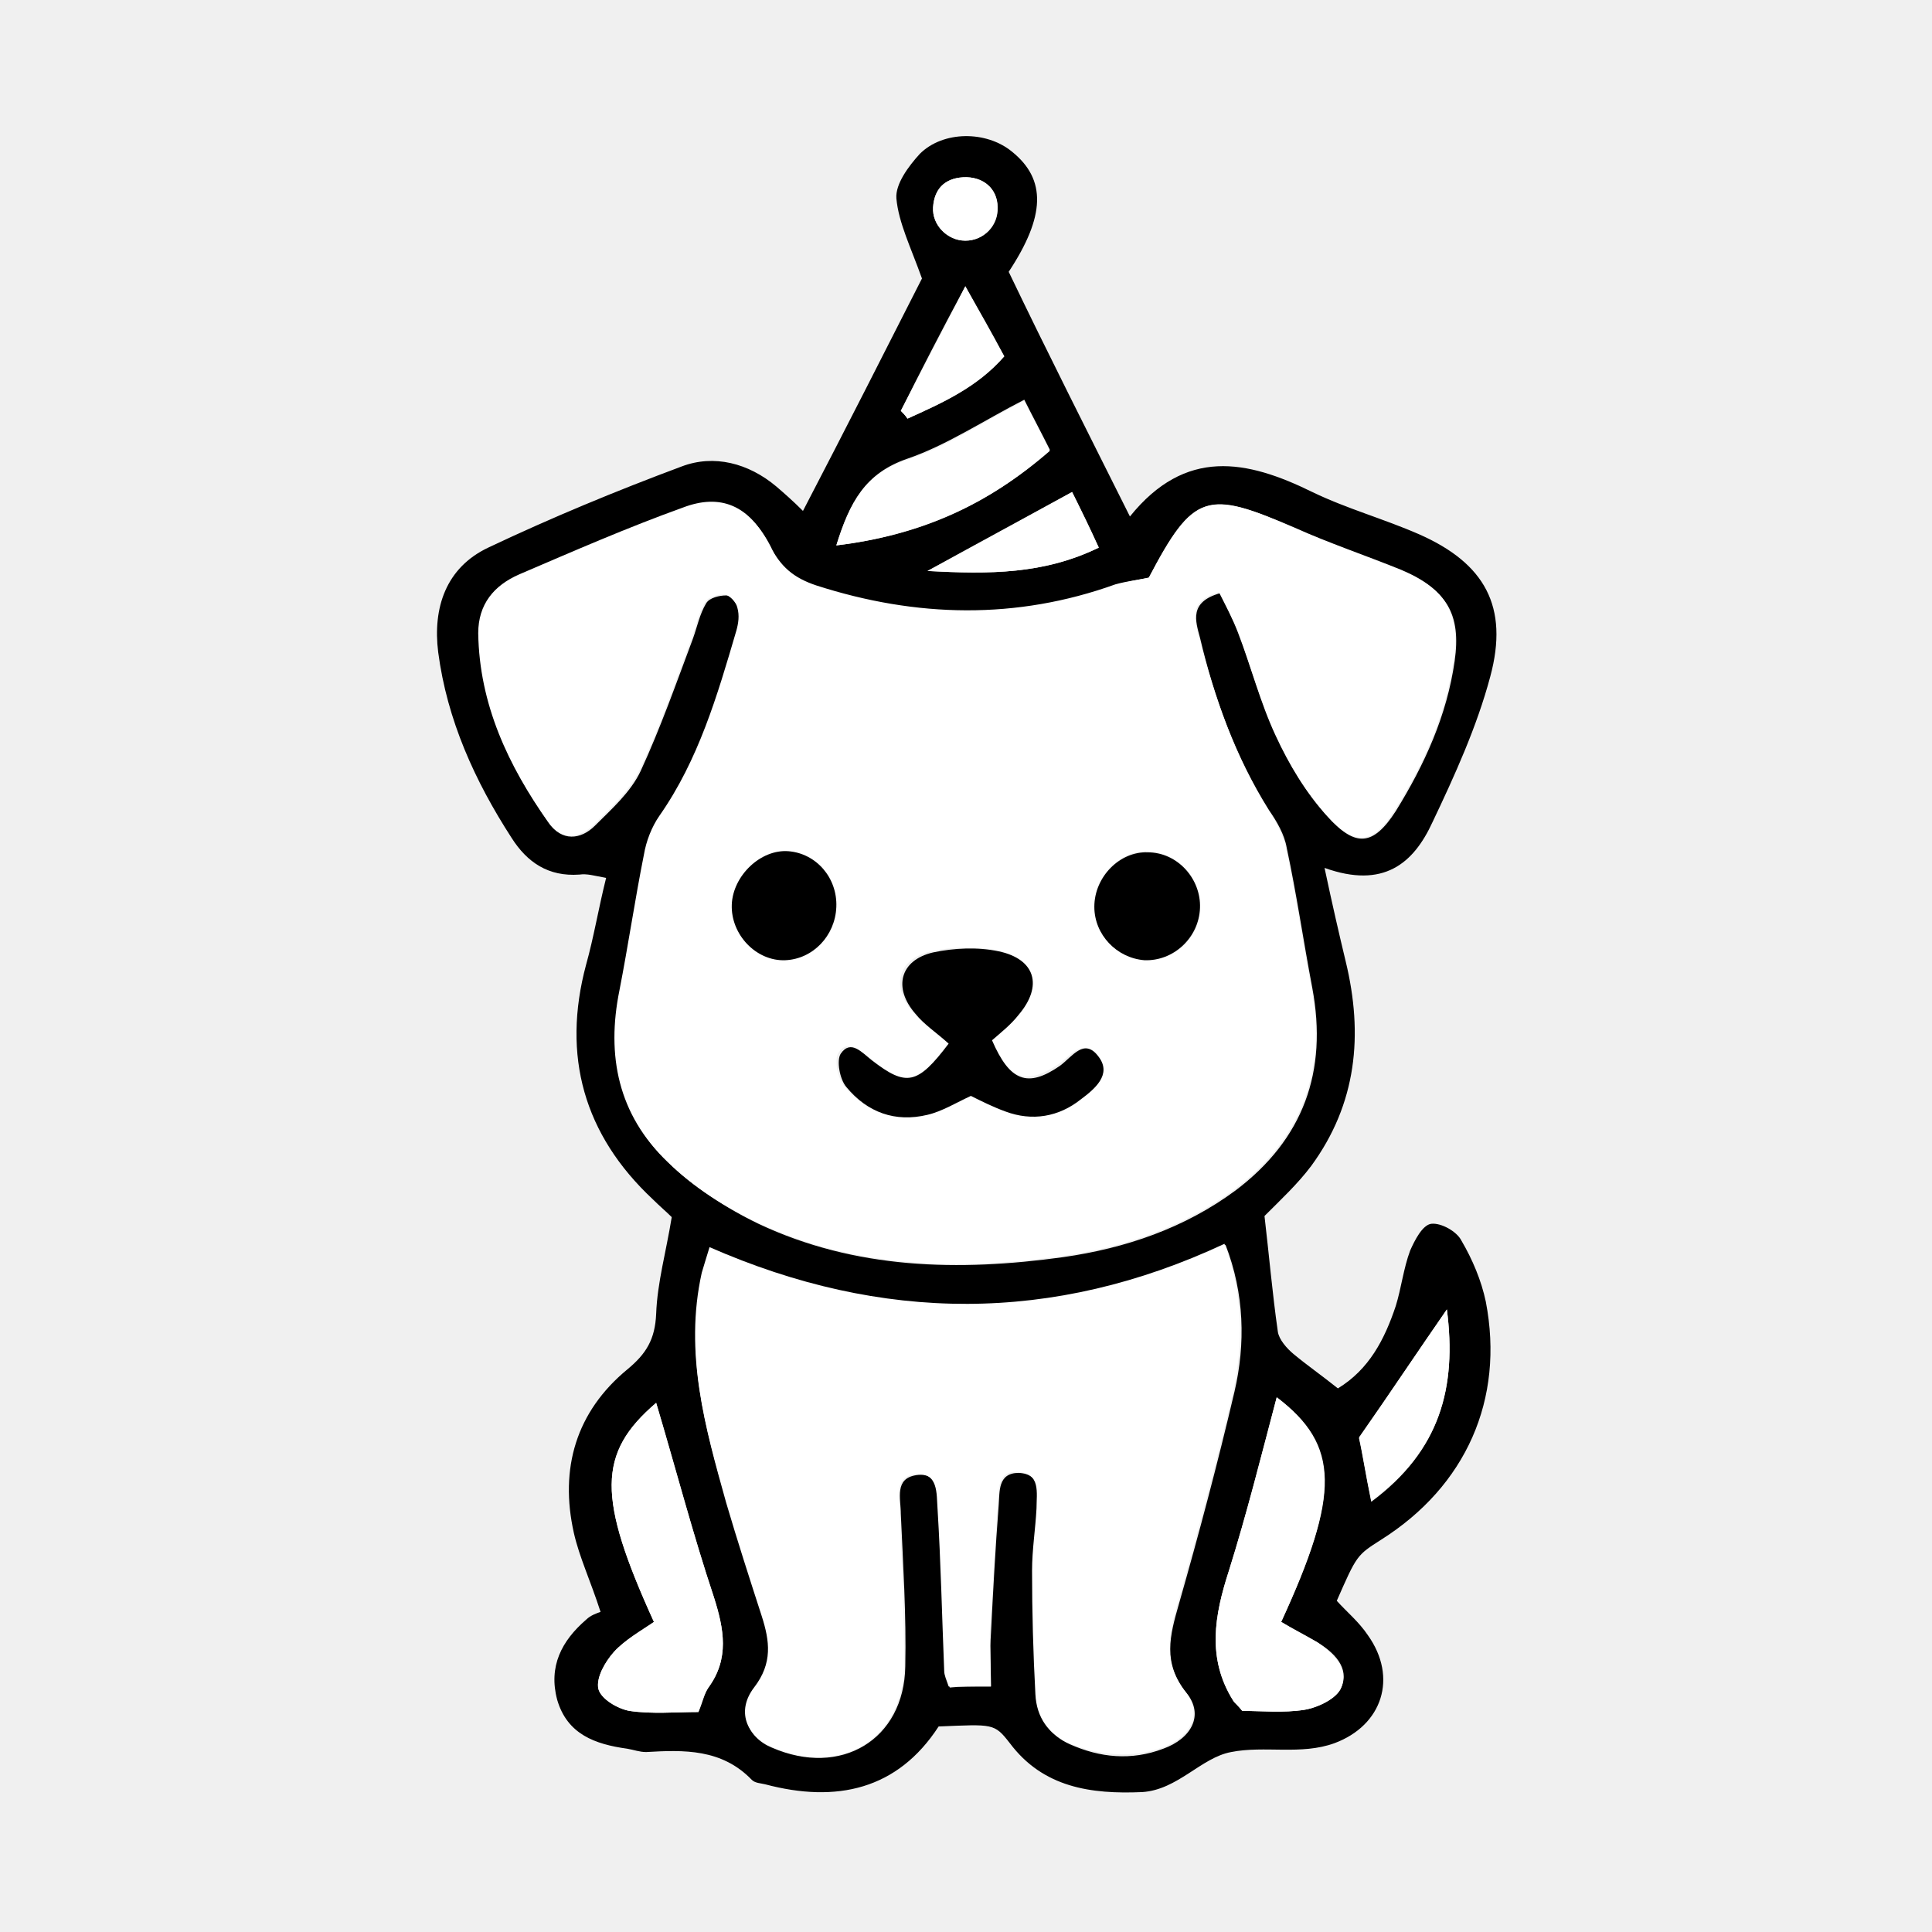
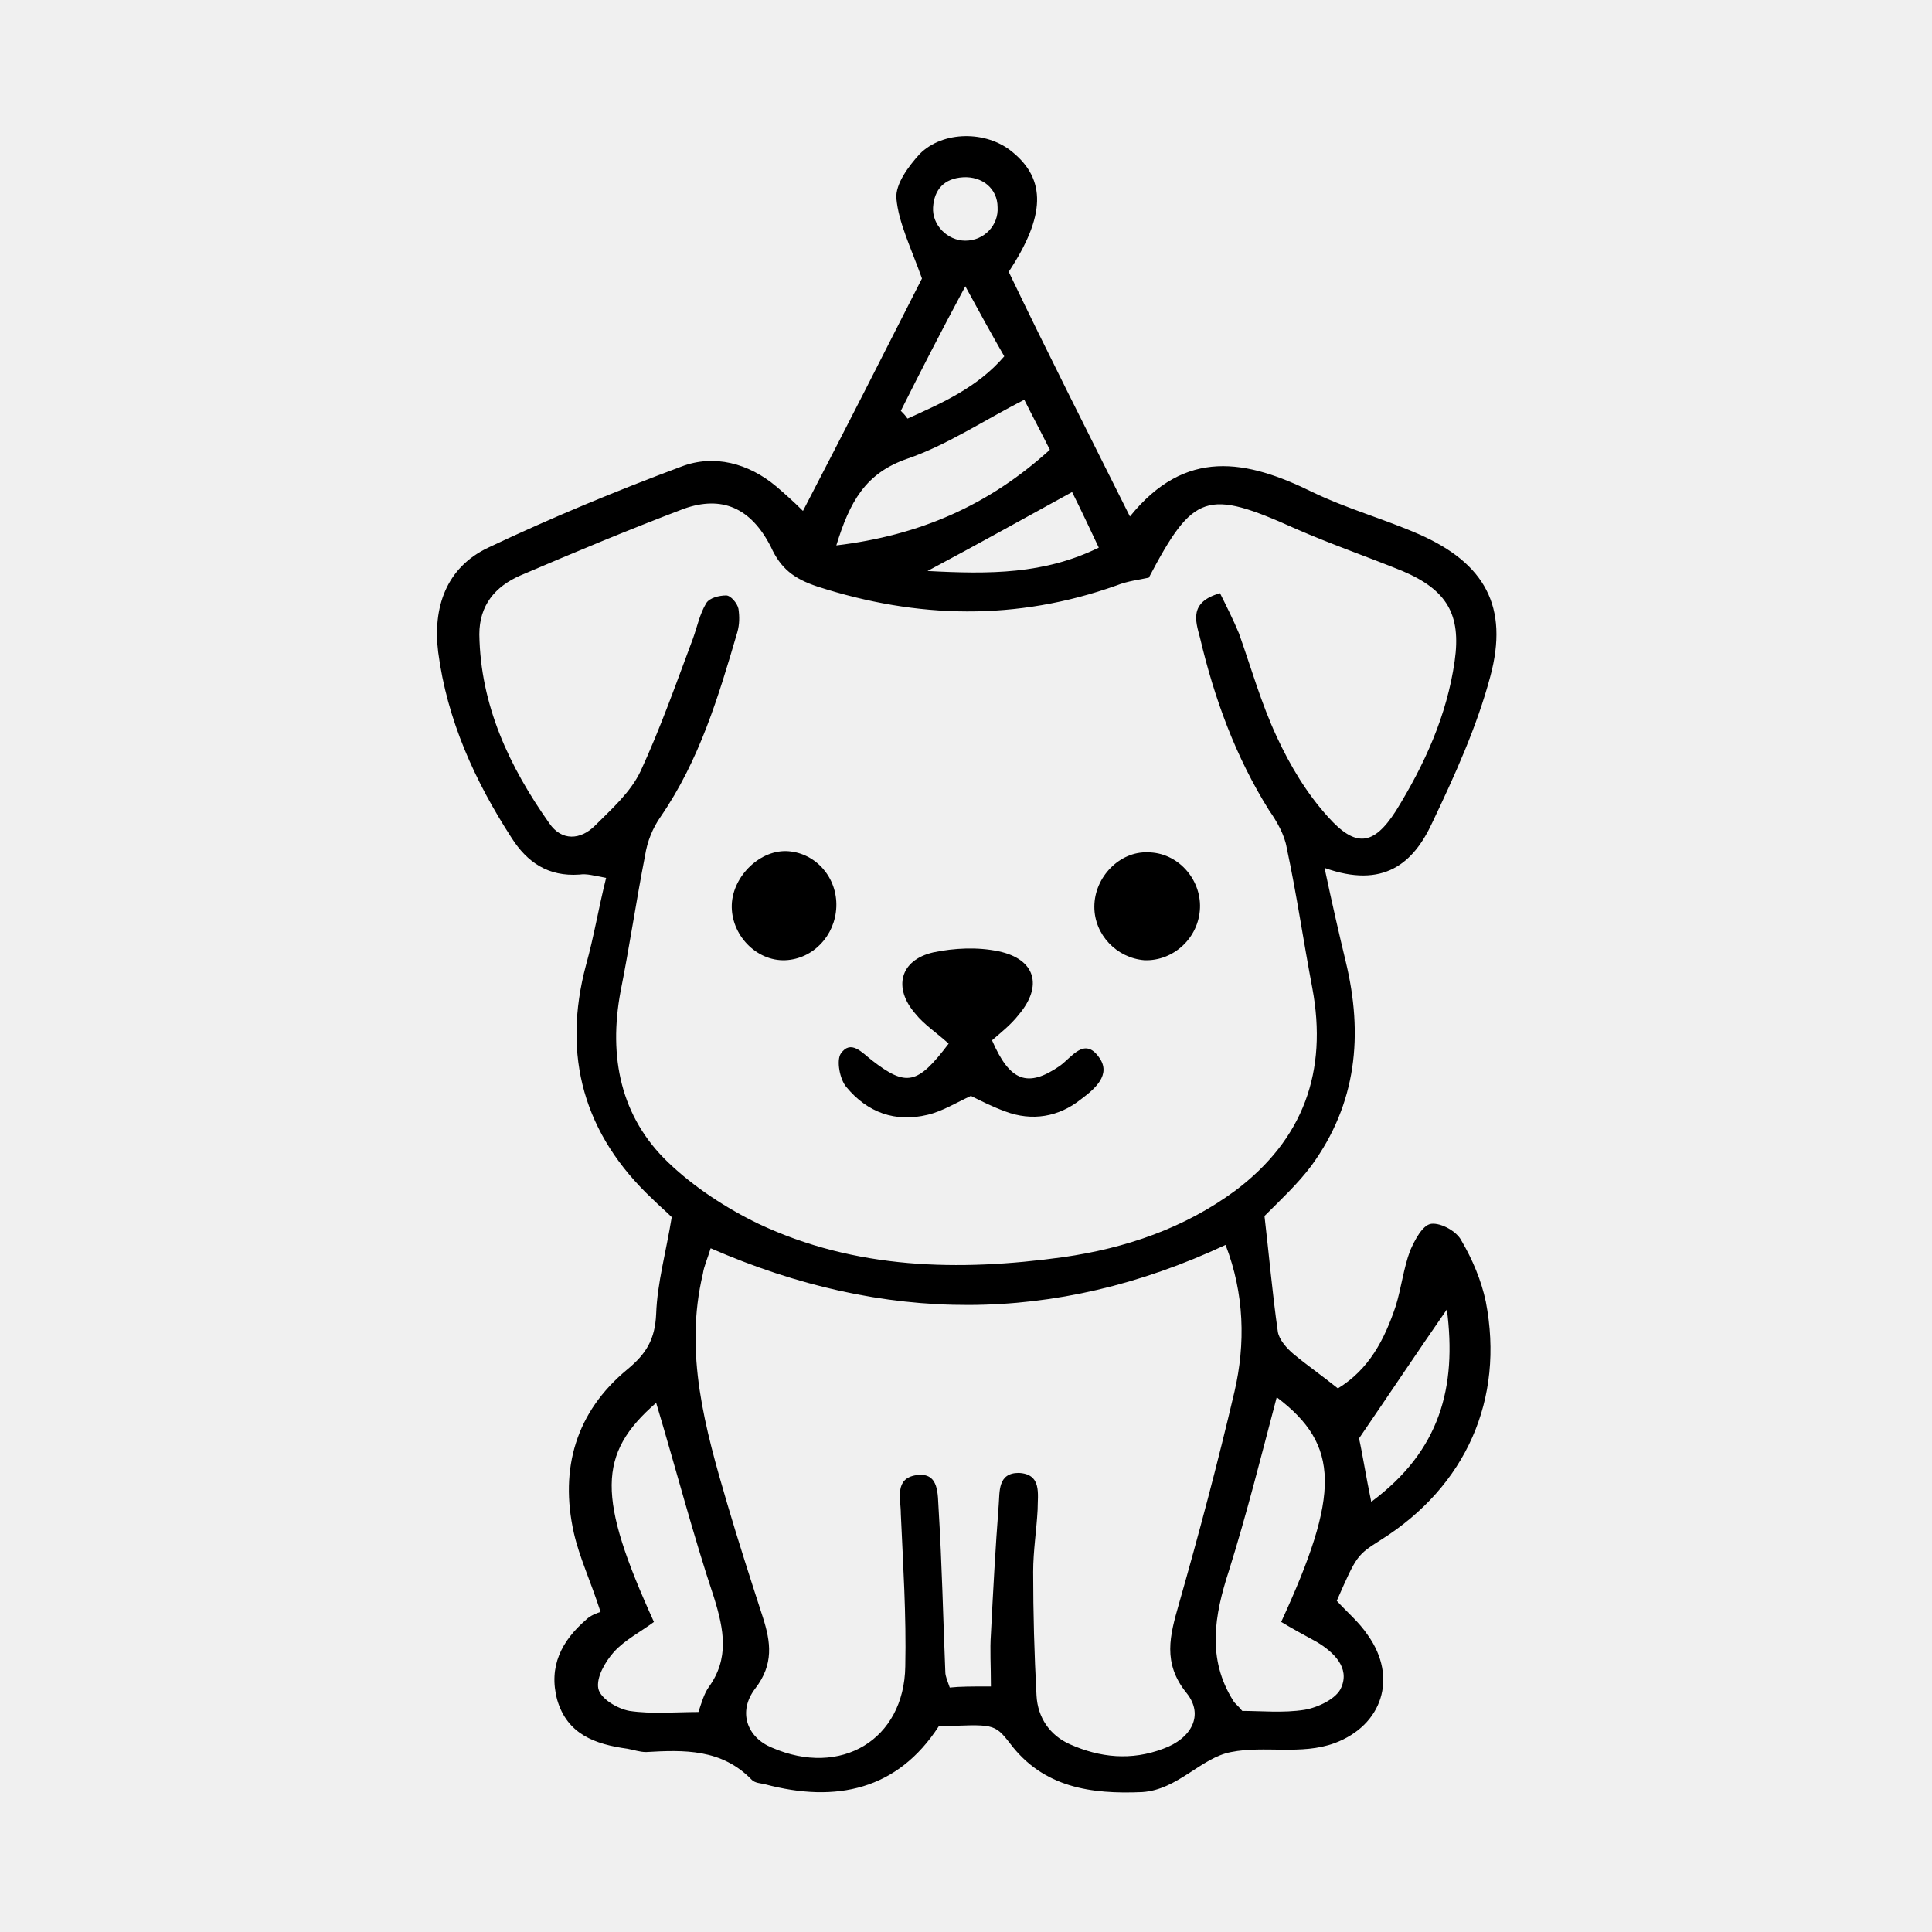
<svg xmlns="http://www.w3.org/2000/svg" viewBox="689.299 0.259 173.722 173.722">
  <g>
    <path d="M790.9,46.7c5-6.2,10.5-5.1,16.4-2.2c3.1,1.5,6.4,2.4,9.6,3.8c5.9,2.6,8.1,6.5,6.4,12.8c-1.2,4.5-3.2,8.9-5.2,13.1   c-1.7,3.7-4.4,6-9.7,4.1c0.7,3.3,1.3,5.9,1.9,8.4c1.6,6.6,1,12.8-3.1,18.4c-1.2,1.6-2.7,3-4.2,4.5c0.4,3.4,0.7,6.9,1.2,10.4   c0.1,0.7,0.8,1.5,1.4,2c1.2,1,2.5,1.9,4,3.1c2.8-1.7,4.2-4.4,5.2-7.4c0.5-1.6,0.7-3.4,1.3-5c0.4-0.9,1.1-2.3,1.9-2.4   c0.9-0.1,2.3,0.7,2.7,1.5c1,1.7,1.8,3.6,2.2,5.5c1.7,8.8-1.8,16.6-9.4,21.4c-2.2,1.4-2.2,1.4-4,5.5c0.9,1,2,1.9,2.8,3.1   c2.7,3.8,1.3,8.1-3,9.7c-3,1.1-6.3,0.2-9.3,0.8c-2.7,0.5-4.8,3.4-8,3.6c-4.6,0.2-8.9-0.4-11.9-4.4c-1.4-1.8-1.5-1.7-6.4-1.5   c-3.7,5.7-9.2,6.9-15.6,5.2c-0.4-0.1-0.9-0.1-1.2-0.4c-2.7-2.8-6.1-2.7-9.5-2.5c-0.6,0-1.1-0.2-1.7-0.3c-2.9-0.4-5.4-1.3-6.3-4.4   c-0.8-3,0.4-5.3,2.6-7.2c0.4-0.4,1-0.6,1.3-0.7c-0.9-2.8-1.9-4.9-2.4-7.1c-1.3-5.8,0.2-10.9,4.8-14.7c1.7-1.4,2.5-2.7,2.6-5   c0.1-2.8,0.9-5.6,1.4-8.7c-0.5-0.5-1.1-1-1.7-1.6c-6.2-5.8-8.2-12.9-6-21.1c0.7-2.5,1.1-5,1.8-7.8c-1.1-0.2-1.7-0.4-2.4-0.3   c-2.8,0.2-4.7-1.1-6.1-3.3c-3.3-5.1-5.8-10.6-6.6-16.7c-0.5-4,0.7-7.6,4.5-9.4c5.7-2.7,11.5-5.1,17.4-7.3c2.9-1.1,6-0.3,8.5,1.8   c0.7,0.6,1.5,1.3,2.4,2.2c3.8-7.3,7.4-14.4,10.7-20.9c-1-2.8-2.1-5-2.3-7.2c-0.1-1.3,1.1-2.9,2.1-4c2.1-2.1,6-2.1,8.3-0.2   c3.1,2.5,3,5.8-0.3,10.8C783.5,32,787.1,39.1,790.9,46.7z M792.6,52.2c-0.9,0.2-1.9,0.3-2.9,0.7c-9,3.2-17.9,3-26.9,0.1   c-2.1-0.7-3.3-1.6-4.2-3.6c-1.8-3.5-4.4-4.6-7.8-3.4c-5,1.9-9.8,3.9-14.7,6c-2.3,1-3.7,2.7-3.7,5.3c0.1,6.4,2.7,11.9,6.3,17   c1.1,1.6,2.8,1.5,4.1,0.2c1.5-1.5,3.2-3,4.1-4.9c1.8-3.9,3.2-7.9,4.7-11.9c0.4-1.1,0.6-2.2,1.2-3.2c0.3-0.5,1.2-0.7,1.8-0.7   c0.4,0,1,0.7,1.1,1.2c0.1,0.7,0.1,1.4-0.1,2.1c-1.7,5.8-3.4,11.5-6.9,16.6c-0.7,1-1.2,2.2-1.4,3.5c-0.8,4.1-1.4,8.2-2.2,12.2   c-1.1,5.9,0,11.3,4.3,15.4c2.3,2.2,5.2,4.1,8.1,5.5c8.7,4.1,18,4.3,27.4,3c5.6-0.8,10.9-2.6,15.5-6c6.1-4.6,8.3-10.7,6.9-18.2   c-0.8-4.2-1.4-8.4-2.3-12.6c-0.2-1.2-0.9-2.4-1.6-3.4c-3-4.8-4.9-10-6.2-15.5c-0.4-1.5-1-3.2,1.8-4c0.6,1.2,1.2,2.4,1.7,3.6   c1.1,3.1,2,6.3,3.4,9.3c1.2,2.6,2.7,5.1,4.6,7.2c2.5,2.8,4.1,2.6,6.1-0.5c2.6-4.2,4.6-8.6,5.3-13.5c0.6-4.2-0.7-6.4-4.7-8.1   c-3.2-1.3-6.4-2.4-9.6-3.8C797.8,44.2,796.6,44.6,792.6,52.2z M778.4,151.9c0-1.9-0.1-3.3,0-4.7c0.2-3.9,0.4-7.7,0.7-11.6   c0.1-1.2-0.1-2.9,1.8-2.9c2.1,0.1,1.7,1.9,1.7,3.3c-0.1,1.9-0.4,3.7-0.4,5.6c0,3.7,0.1,7.4,0.3,11.1c0.1,2,1.2,3.6,3,4.4   c2.7,1.2,5.5,1.5,8.4,0.4c2.5-0.9,3.7-3,2.1-5c-2.2-2.7-1.5-5.2-0.7-8c1.8-6.3,3.5-12.7,5-19.1c1-4.3,0.9-8.8-0.8-13.2   c-15.4,7.2-30.7,7.1-46.3,0.3c-0.3,1-0.6,1.6-0.7,2.3c-1.7,7.1,0.2,13.9,2.2,20.7c1,3.4,2.1,6.8,3.2,10.2c0.7,2.2,1,4.2-0.7,6.4   c-1.6,2.1-0.7,4.4,1.5,5.3c6.2,2.7,11.9-0.7,12-7.3c0.1-4.6-0.2-9.2-0.4-13.7c0-1.4-0.6-3.2,1.4-3.5c2.1-0.3,1.9,1.8,2,3.1   c0.3,4.9,0.4,9.7,0.6,14.6c0,0.4,0.2,0.8,0.4,1.4C775.6,151.9,776.7,151.9,778.4,151.9z M804.5,146.1c5.3-11.5,5.3-15.9-0.4-20.2   c-1.4,5.3-2.7,10.5-4.3,15.6c-1.3,4-2,7.9,0.4,11.7c0.1,0.2,0.4,0.4,0.8,0.9c1.7,0,3.7,0.2,5.6-0.1c1.2-0.2,2.9-1,3.3-2   c0.8-1.8-0.7-3.2-2.2-4.1C806.6,147.3,805.5,146.7,804.5,146.1z M748.3,126.4c-5.3,4.6-5.3,8.5-0.2,19.7c-1.2,0.9-2.6,1.6-3.6,2.7   c-0.8,0.9-1.6,2.3-1.4,3.3c0.2,0.9,1.7,1.8,2.8,2c2,0.3,4.2,0.1,6.2,0.1c0.3-0.9,0.5-1.6,0.9-2.2c1.9-2.6,1.4-5.2,0.5-8.1   C751.6,138.2,750.1,132.4,748.3,126.4z M764.5,49.3c7.5-0.9,13.7-3.6,19.2-8.6c-0.8-1.6-1.6-3.1-2.3-4.5c-3.7,1.9-7,4.1-10.5,5.3   C767.1,42.8,765.7,45.4,764.5,49.3z M819.4,118c-2.7,3.9-5.1,7.5-7.9,11.6c0.3,1.3,0.6,3.3,1.1,5.7   C818.8,130.7,820.3,125,819.4,118z M788.1,49.5c-0.8-1.7-1.6-3.4-2.4-5c-4.2,2.3-8.3,4.6-13,7.1C778.3,51.9,783.2,51.9,788.1,49.5z    M770.3,37.2c0.2,0.2,0.4,0.4,0.6,0.7c3.1-1.4,6.3-2.8,8.7-5.6c-1.2-2.1-2.2-3.9-3.5-6.3C773.9,30.1,772.1,33.6,770.3,37.2z    M779,18.9c0-1.7-1.4-2.8-3.1-2.7c-1.7,0.1-2.6,1.1-2.7,2.7c-0.1,1.6,1.3,3,2.9,3C777.8,21.9,779.1,20.5,779,18.9z" fill="rgb(0, 0, 0)" />
-     <path d="M792.6,52.2c4-7.6,5.2-7.9,13.1-4.5c3.1,1.4,6.4,2.5,9.6,3.8c4,1.7,5.3,3.9,4.7,8.1c-0.7,4.9-2.7,9.4-5.3,13.5   c-1.9,3.1-3.6,3.3-6.1,0.5c-1.9-2.1-3.4-4.6-4.6-7.2c-1.4-3-2.2-6.2-3.4-9.3c-0.5-1.3-1.1-2.4-1.7-3.6c-2.8,0.8-2.2,2.5-1.8,4   c1.4,5.4,3.2,10.7,6.2,15.5c0.7,1.1,1.3,2.2,1.6,3.4c0.9,4.2,1.5,8.4,2.3,12.6c1.4,7.5-0.8,13.6-6.9,18.2c-4.6,3.4-9.9,5.2-15.5,6   c-9.3,1.3-18.6,1.1-27.4-3c-2.9-1.4-5.8-3.2-8.1-5.5c-4.4-4.2-5.5-9.5-4.3-15.4c0.8-4.1,1.4-8.2,2.2-12.2c0.2-1.2,0.7-2.5,1.4-3.5   c3.5-5,5.2-10.8,6.9-16.6c0.2-0.7,0.3-1.4,0.1-2.1c-0.1-0.5-0.7-1.1-1.1-1.2c-0.6,0-1.5,0.2-1.8,0.7c-0.6,1-0.8,2.1-1.2,3.2   c-1.5,4-2.9,8.1-4.7,11.9c-0.9,1.9-2.6,3.4-4.1,4.9c-1.3,1.3-3,1.4-4.1-0.2c-3.6-5.1-6.2-10.6-6.3-17c0-2.6,1.4-4.3,3.7-5.3   c4.9-2.1,9.7-4.2,14.7-6c3.4-1.3,6-0.2,7.8,3.4c1,1.9,2.1,2.9,4.2,3.6c9,2.9,18,3.1,26.9-0.1C790.7,52.5,791.7,52.4,792.6,52.2z    M774.6,94.1c-2.8,3.7-3.8,3.9-7.1,1.4c-0.9-0.7-1.9-1.9-2.8-0.6c-0.4,0.6-0.1,2.3,0.5,3c1.8,2.3,4.4,3.1,7.3,2.5   c1.3-0.3,2.6-1.1,3.9-1.7c1,0.5,2,1,3.1,1.4c2.5,0.9,4.8,0.6,6.8-1.1c1.2-0.9,2.9-2.2,1.6-3.8c-1.3-1.7-2.4,0.1-3.5,0.8   c-2.9,1.9-4.5,1.3-6.1-2.3c0.8-0.7,1.7-1.4,2.4-2.3c2.1-2.6,1.4-5-1.8-5.7c-1.9-0.4-4-0.3-5.9,0.1c-3,0.7-3.6,3.2-1.6,5.5   C772.4,92.4,773.5,93.1,774.6,94.1z M764.5,81.8c0.1-2.7-1.8-4.8-4.3-5c-2.5-0.2-5,2.2-5.1,4.8c-0.1,2.6,2.3,5.1,4.8,5   C762.4,86.5,764.5,84.4,764.5,81.8z M797.2,81.9c0.1-2.7-2.1-5-4.7-5.1c-2.5-0.1-4.8,2.3-4.8,4.9c0,2.5,2,4.7,4.5,4.8   C794.8,86.8,797.2,84.6,797.2,81.9z" fill="rgb(255, 255, 255)" />
-     <path d="M778.4,151.9c-1.7,0-2.7,0-3.8,0c-0.2-0.6-0.4-1-0.4-1.4c-0.2-4.9-0.3-9.7-0.6-14.6c-0.1-1.3,0.1-3.3-2-3.1   c-2,0.3-1.4,2.1-1.4,3.5c0.2,4.6,0.4,9.2,0.4,13.7c-0.1,6.7-5.8,10.1-12,7.3c-2.2-1-3.1-3.2-1.5-5.3c1.7-2.2,1.4-4.2,0.7-6.4   c-1.1-3.4-2.2-6.8-3.2-10.2c-1.9-6.8-3.8-13.5-2.2-20.7c0.2-0.7,0.4-1.3,0.7-2.3c15.5,6.8,30.9,6.9,46.3-0.3   c1.7,4.5,1.7,8.9,0.8,13.2c-1.5,6.4-3.2,12.7-5,19.1c-0.8,2.8-1.4,5.3,0.7,8c1.6,2,0.4,4.1-2.1,5c-2.8,1-5.7,0.7-8.4-0.4   c-1.8-0.8-2.9-2.3-3-4.4c-0.2-3.7-0.3-7.4-0.3-11.1c0-1.9,0.3-3.7,0.4-5.6c0-1.4,0.4-3.2-1.7-3.3c-1.8-0.1-1.7,1.6-1.8,2.9   c-0.2,3.9-0.5,7.7-0.7,11.6C778.3,148.6,778.4,150,778.4,151.9z" fill="rgb(255, 255, 255)" />
-     <path d="M804.5,146.1c1,0.6,2.2,1.2,3.2,1.8c1.5,1,2.9,2.4,2.2,4.1c-0.4,1-2.1,1.8-3.3,2c-1.9,0.3-3.9,0.1-5.6,0.1   c-0.4-0.5-0.6-0.7-0.8-0.9c-2.4-3.8-1.7-7.7-0.4-11.7c1.6-5.1,2.9-10.3,4.3-15.6C809.7,130.2,809.8,134.6,804.5,146.1z" fill="rgb(255, 255, 255)" />
-     <path d="M748.3,126.4c1.8,6.1,3.3,11.8,5.2,17.5c0.9,2.8,1.4,5.5-0.5,8.1c-0.4,0.6-0.5,1.3-0.9,2.2   c-2,0-4.2,0.2-6.2-0.1c-1.1-0.2-2.6-1.1-2.8-2c-0.2-1,0.6-2.4,1.4-3.3c1-1.1,2.4-1.9,3.6-2.7C743,134.9,743,130.9,748.3,126.4z" fill="rgb(255, 255, 255)" />
-     <path d="M764.5,49.3c1.2-3.8,2.6-6.5,6.4-7.7c3.6-1.2,6.8-3.4,10.5-5.3c0.7,1.4,1.5,2.9,2.3,4.5   C778.2,45.6,772,48.4,764.5,49.3z" fill="rgb(255, 255, 255)" />
-     <path d="M819.4,118c0.9,7-0.6,12.7-6.8,17.2c-0.5-2.4-0.8-4.4-1.1-5.7C814.3,125.5,816.7,121.9,819.4,118z" fill="rgb(255, 255, 255)" />
-     <path d="M788.1,49.5c-5,2.4-9.8,2.4-15.4,2.1c4.7-2.6,8.8-4.8,13-7.1C786.5,46.1,787.3,47.7,788.1,49.5z" fill="rgb(255, 255, 255)" />
-     <path d="M770.3,37.2c1.8-3.5,3.7-7,5.8-11.2c1.3,2.3,2.4,4.2,3.5,6.3c-2.5,2.8-5.6,4.2-8.7,5.6   C770.7,37.6,770.5,37.4,770.3,37.2z" fill="rgb(255, 255, 255)" />
-     <path d="M779,18.9c0,1.7-1.3,3-2.9,3c-1.6,0-3-1.4-2.9-3c0.1-1.6,1-2.6,2.7-2.7C777.7,16.1,779,17.2,779,18.9z" fill="rgb(255, 255, 255)" />
+     <path d="M792.6,52.2c4-7.6,5.2-7.9,13.1-4.5c3.1,1.4,6.4,2.5,9.6,3.8c4,1.7,5.3,3.9,4.7,8.1c-0.7,4.9-2.7,9.4-5.3,13.5   c-1.9,3.1-3.6,3.3-6.1,0.5c-1.9-2.1-3.4-4.6-4.6-7.2c-1.4-3-2.2-6.2-3.4-9.3c-0.5-1.3-1.1-2.4-1.7-3.6c-2.8,0.8-2.2,2.5-1.8,4   c1.4,5.4,3.2,10.7,6.2,15.5c0.7,1.1,1.3,2.2,1.6,3.4c0.9,4.2,1.5,8.4,2.3,12.6c1.4,7.5-0.8,13.6-6.9,18.2c-4.6,3.4-9.9,5.2-15.5,6   c-9.3,1.3-18.6,1.1-27.4-3c-2.9-1.4-5.8-3.2-8.1-5.5c-4.4-4.2-5.5-9.5-4.3-15.4c0.8-4.1,1.4-8.2,2.2-12.2c0.2-1.2,0.7-2.5,1.4-3.5   c3.5-5,5.2-10.8,6.9-16.6c0.2-0.7,0.3-1.4,0.1-2.1c-0.1-0.5-0.7-1.1-1.1-1.2c-0.6,0-1.5,0.2-1.8,0.7c-0.6,1-0.8,2.1-1.2,3.2   c-1.5,4-2.9,8.1-4.7,11.9c-0.9,1.9-2.6,3.4-4.1,4.9c-1.3,1.3-3,1.4-4.1-0.2c-3.6-5.1-6.2-10.6-6.3-17c0-2.6,1.4-4.3,3.7-5.3   c4.9-2.1,9.7-4.2,14.7-6c3.4-1.3,6-0.2,7.8,3.4c1,1.9,2.1,2.9,4.2,3.6c9,2.9,18,3.1,26.9-0.1C790.7,52.5,791.7,52.4,792.6,52.2z    M774.6,94.1c-2.8,3.7-3.8,3.9-7.1,1.4c-0.9-0.7-1.9-1.9-2.8-0.6c-0.4,0.6-0.1,2.3,0.5,3c1.8,2.3,4.4,3.1,7.3,2.5   c1.3-0.3,2.6-1.1,3.9-1.7c1,0.5,2,1,3.1,1.4c2.5,0.9,4.8,0.6,6.8-1.1c1.2-0.9,2.9-2.2,1.6-3.8c-1.3-1.7-2.4,0.1-3.5,0.8   c-2.9,1.9-4.5,1.3-6.1-2.3c0.8-0.7,1.7-1.4,2.4-2.3c2.1-2.6,1.4-5-1.8-5.7c-1.9-0.4-4-0.3-5.9,0.1c-3,0.7-3.6,3.2-1.6,5.5   C772.4,92.4,773.5,93.1,774.6,94.1z M764.5,81.8c0.1-2.7-1.8-4.8-4.3-5c-2.5-0.2-5,2.2-5.1,4.8c-0.1,2.6,2.3,5.1,4.8,5   C762.4,86.5,764.5,84.4,764.5,81.8z M797.2,81.9c0.1-2.7-2.1-5-4.7-5.1c-2.5-0.1-4.8,2.3-4.8,4.9c0,2.5,2,4.7,4.5,4.8   C794.8,86.8,797.2,84.6,797.2,81.9z" fill="none" data-pawn-backing-fill="white" />
+     <path d="M778.4,151.9c-1.7,0-2.7,0-3.8,0c-0.2-0.6-0.4-1-0.4-1.4c-0.2-4.9-0.3-9.7-0.6-14.6c-0.1-1.3,0.1-3.3-2-3.1   c-2,0.3-1.4,2.1-1.4,3.5c0.2,4.6,0.4,9.2,0.4,13.7c-0.1,6.7-5.8,10.1-12,7.3c-2.2-1-3.1-3.2-1.5-5.3c1.7-2.2,1.4-4.2,0.7-6.4   c-1.1-3.4-2.2-6.8-3.2-10.2c-1.9-6.8-3.8-13.5-2.2-20.7c0.2-0.7,0.4-1.3,0.7-2.3c15.5,6.8,30.9,6.9,46.3-0.3   c1.7,4.5,1.7,8.9,0.8,13.2c-1.5,6.4-3.2,12.7-5,19.1c-0.8,2.8-1.4,5.3,0.7,8c1.6,2,0.4,4.1-2.1,5c-2.8,1-5.7,0.7-8.4-0.4   c-1.8-0.8-2.9-2.3-3-4.4c-0.2-3.7-0.3-7.4-0.3-11.1c0-1.9,0.3-3.7,0.4-5.6c0-1.4,0.4-3.2-1.7-3.3c-1.8-0.1-1.7,1.6-1.8,2.9   c-0.2,3.9-0.5,7.7-0.7,11.6C778.3,148.6,778.4,150,778.4,151.9z" fill="none" data-pawn-backing-fill="white" />
+     <path d="M804.5,146.1c1,0.6,2.2,1.2,3.2,1.8c1.5,1,2.9,2.4,2.2,4.1c-0.4,1-2.1,1.8-3.3,2c-1.9,0.3-3.9,0.1-5.6,0.1   c-0.4-0.5-0.6-0.7-0.8-0.9c-2.4-3.8-1.7-7.7-0.4-11.7c1.6-5.1,2.9-10.3,4.3-15.6C809.7,130.2,809.8,134.6,804.5,146.1z" fill="none" data-pawn-backing-fill="white" />
+     <path d="M748.3,126.4c1.8,6.1,3.3,11.8,5.2,17.5c0.9,2.8,1.4,5.5-0.5,8.1c-0.4,0.6-0.5,1.3-0.9,2.2   c-2,0-4.2,0.2-6.2-0.1c-1.1-0.2-2.6-1.1-2.8-2c-0.2-1,0.6-2.4,1.4-3.3c1-1.1,2.4-1.9,3.6-2.7C743,134.9,743,130.9,748.3,126.4z" fill="none" data-pawn-backing-fill="white" />
+     <path d="M764.5,49.3c1.2-3.8,2.6-6.5,6.4-7.7c3.6-1.2,6.8-3.4,10.5-5.3c0.7,1.4,1.5,2.9,2.3,4.5   C778.2,45.6,772,48.4,764.5,49.3z" fill="none" data-pawn-backing-fill="white" />
+     <path d="M819.4,118c0.9,7-0.6,12.7-6.8,17.2c-0.5-2.4-0.8-4.4-1.1-5.7C814.3,125.5,816.7,121.9,819.4,118z" fill="none" data-pawn-backing-fill="white" />
+     <path d="M788.1,49.5c-5,2.4-9.8,2.4-15.4,2.1c4.7-2.6,8.8-4.8,13-7.1C786.5,46.1,787.3,47.7,788.1,49.5z" fill="none" data-pawn-backing-fill="white" />
+     <path d="M770.3,37.2c1.8-3.5,3.7-7,5.8-11.2c1.3,2.3,2.4,4.2,3.5,6.3c-2.5,2.8-5.6,4.2-8.7,5.6   C770.7,37.6,770.5,37.4,770.3,37.2z" fill="none" data-pawn-backing-fill="white" />
+     <path d="M779,18.9c0,1.7-1.3,3-2.9,3c-1.6,0-3-1.4-2.9-3c0.1-1.6,1-2.6,2.7-2.7C777.7,16.1,779,17.2,779,18.9z" fill="none" data-pawn-backing-fill="white" />
    <path d="M774.6,94.1c-1.1-1-2.2-1.7-3-2.7c-2-2.3-1.4-4.8,1.6-5.5c1.9-0.4,4-0.5,5.9-0.1c3.3,0.7,4,3.1,1.8,5.7   c-0.7,0.9-1.6,1.6-2.4,2.3c1.6,3.7,3.2,4.3,6.1,2.3c1.1-0.8,2.2-2.6,3.5-0.8c1.2,1.6-0.4,2.9-1.6,3.8c-2,1.6-4.4,2-6.8,1.1   c-1.1-0.4-2.1-0.9-3.1-1.4c-1.3,0.6-2.6,1.4-3.9,1.7c-2.9,0.7-5.4-0.2-7.3-2.5c-0.6-0.7-0.9-2.4-0.5-3c0.9-1.3,1.9-0.1,2.8,0.6   C770.8,98,771.8,97.8,774.6,94.1z" fill="rgb(0, 0, 0)" />
    <path d="M764.5,81.8c-0.1,2.6-2.1,4.7-4.6,4.8c-2.6,0.1-4.9-2.3-4.8-5c0.1-2.6,2.6-5,5.1-4.8C762.7,77,764.6,79.2,764.5,81.8z" fill="rgb(0, 0, 0)" />
    <path d="M797.2,81.9c-0.1,2.7-2.4,4.8-5,4.7c-2.5-0.2-4.5-2.3-4.5-4.8c0-2.7,2.3-5,4.8-4.9C795.2,76.9,797.3,79.3,797.2,81.9z" fill="rgb(0, 0, 0)" />
  </g>
</svg>
